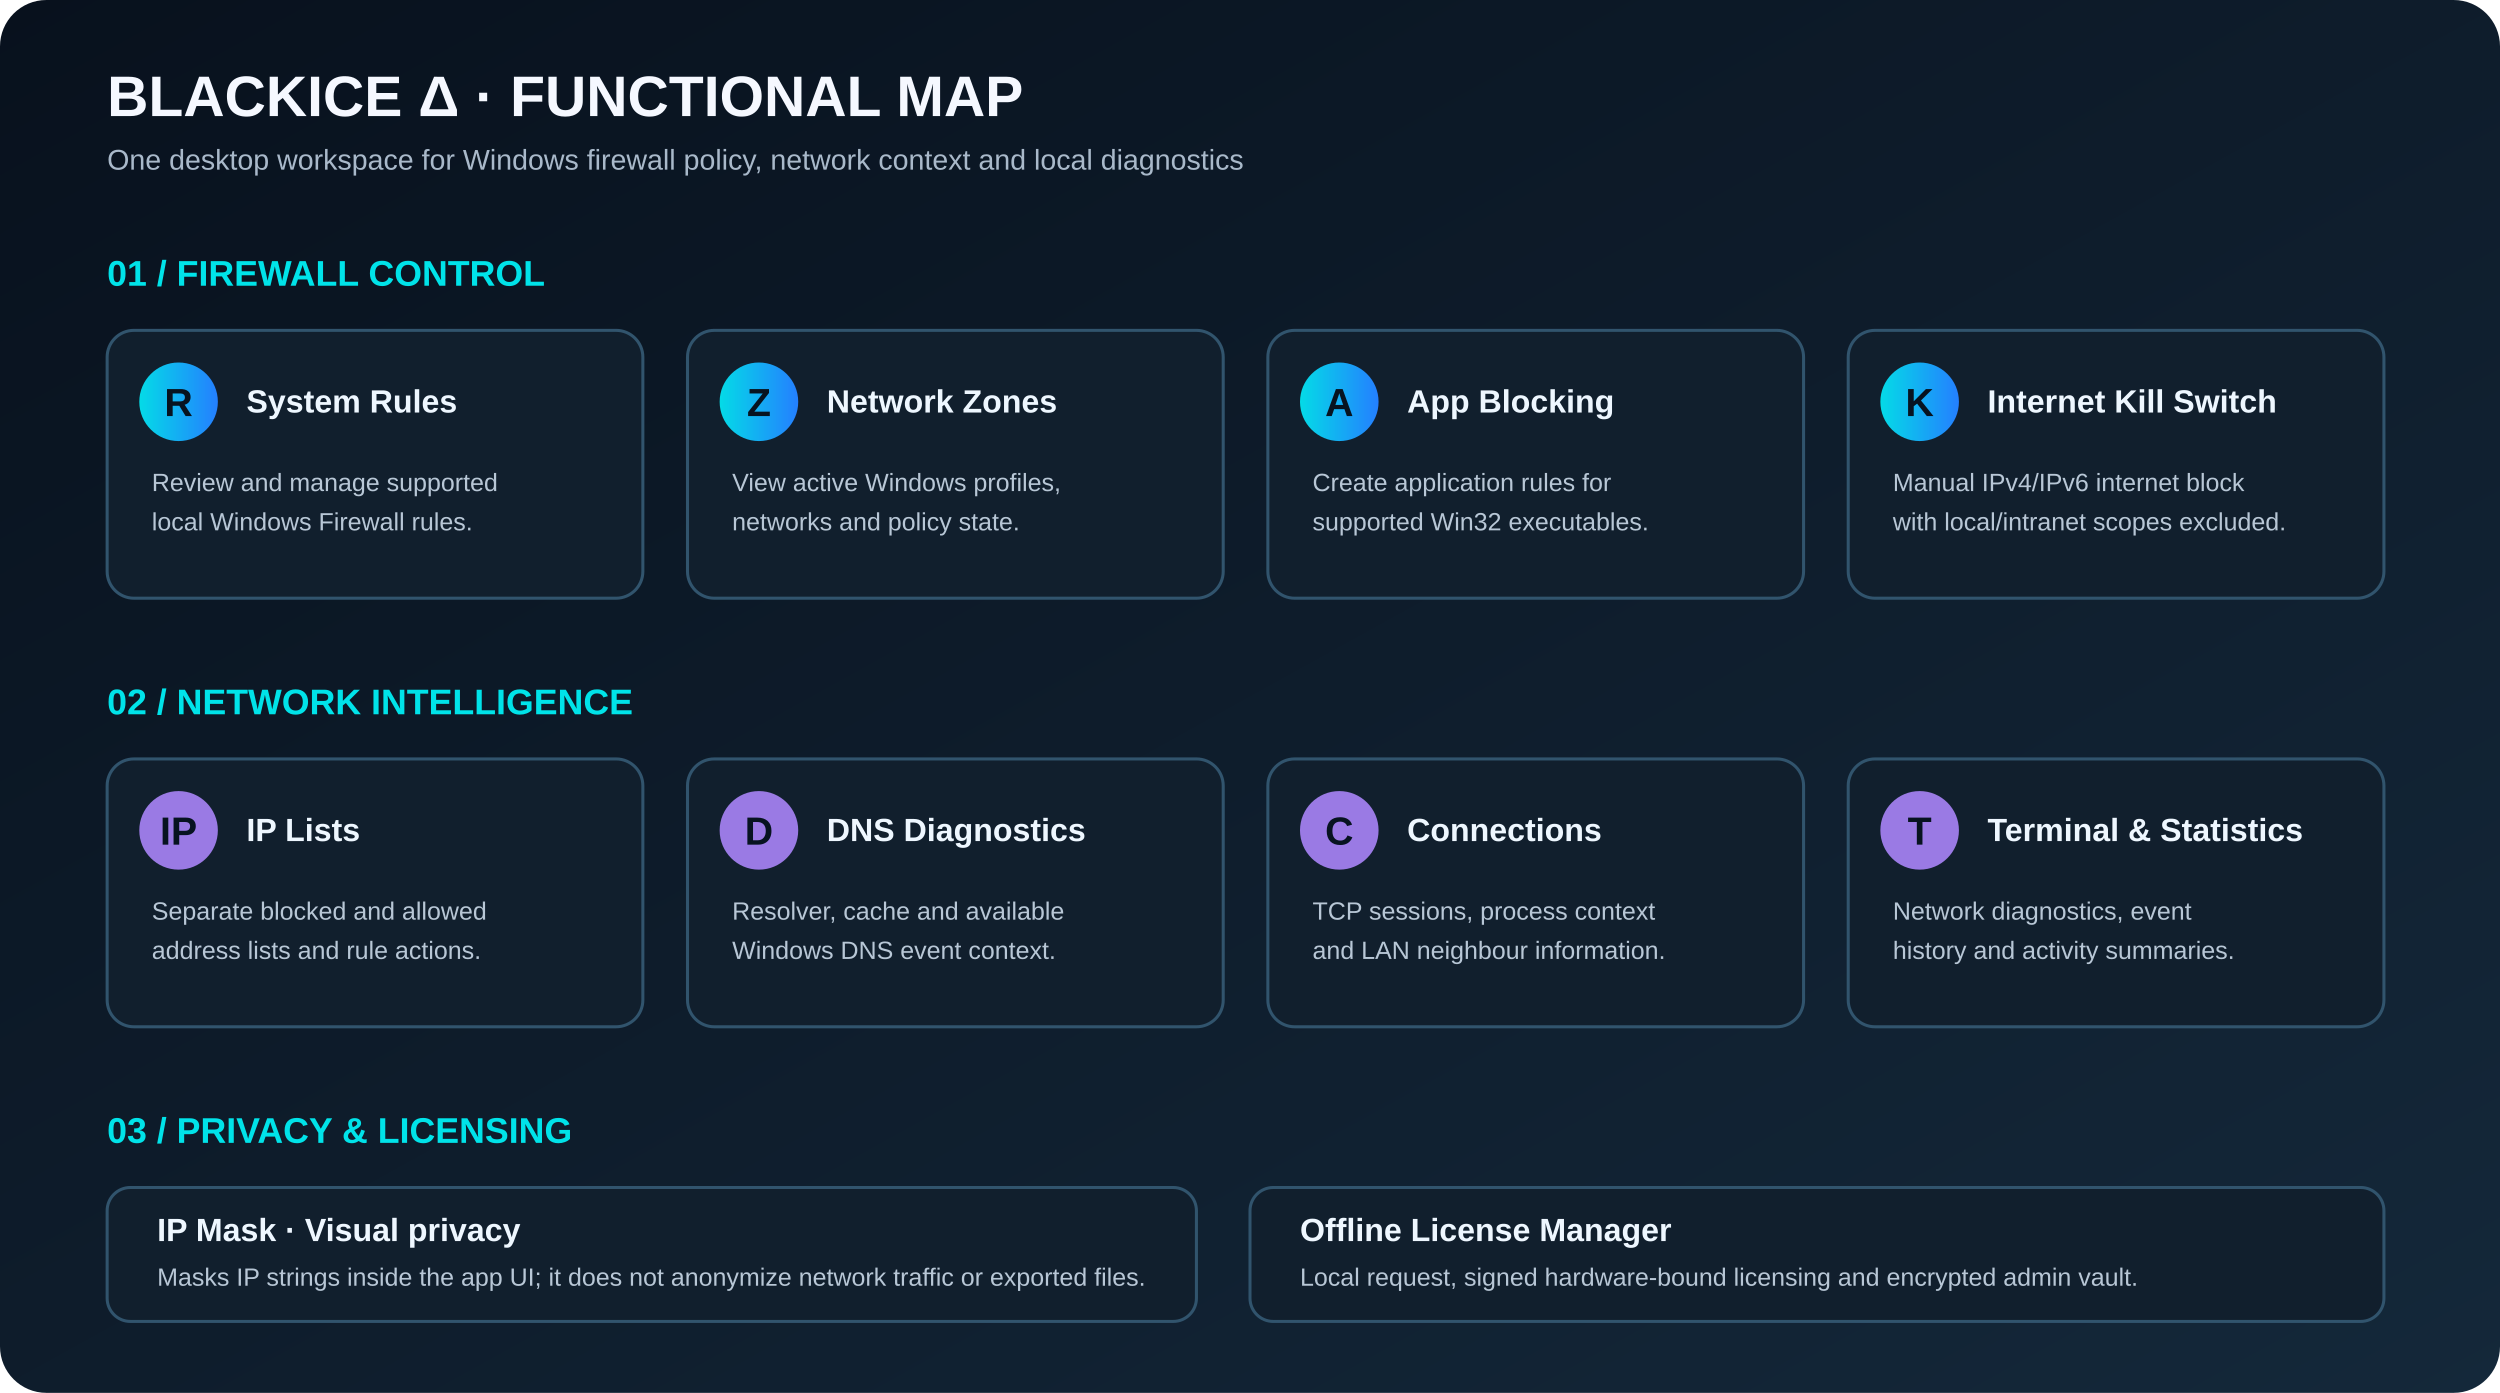
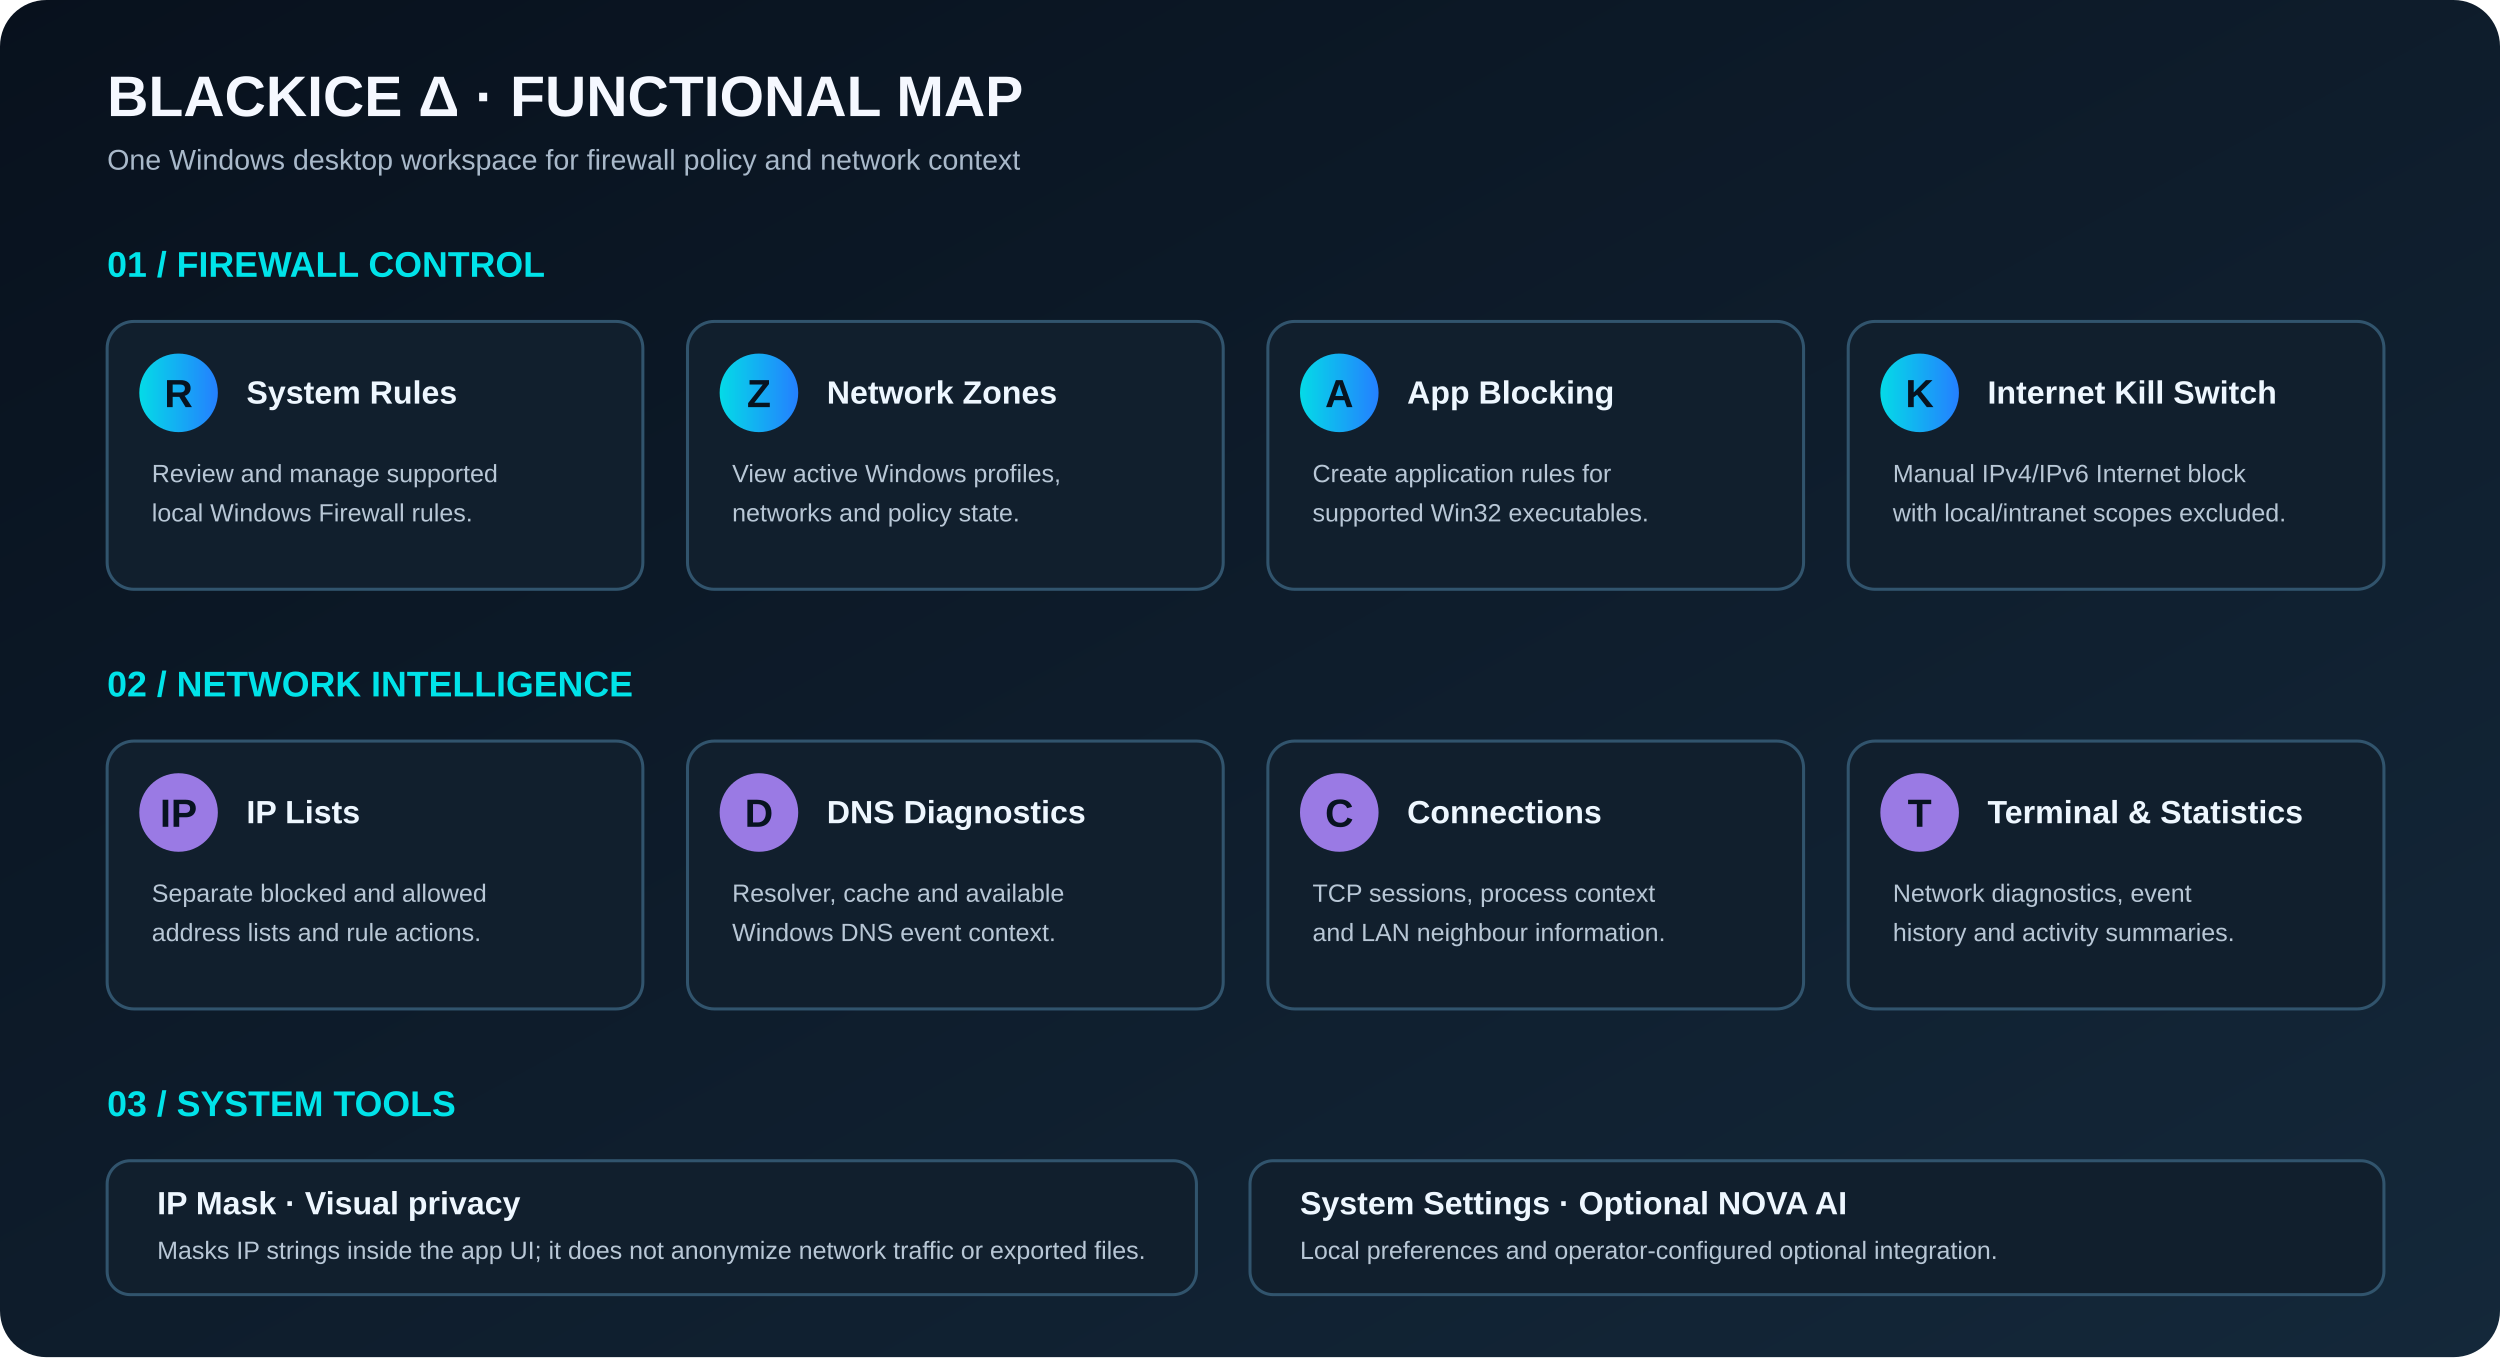
- <svg xmlns="http://www.w3.org/2000/svg" width="1400" height="780" viewBox="0 0 1400 780" role="img" aria-labelledby="t d">
+ <svg xmlns="http://www.w3.org/2000/svg" width="1400" height="760" viewBox="0 0 1400 760" role="img" aria-labelledby="t d">
  <defs>
    <linearGradient id="g" x1="0" y1="0" x2="1" y2="1">
      <stop offset="0" stop-color="#08111d" />
      <stop offset="1" stop-color="#14283a" />
    </linearGradient>
    <linearGradient id="a" x1="0" y1="0" x2="1" y2="0">
      <stop offset="0" stop-color="#04dbe7" />
      <stop offset="1" stop-color="#247fff" />
    </linearGradient>
-     <style>
- .title{font:700 32px 'Segoe UI',Arial;fill:#f5f8ff}.sub{font:16px 'Segoe UI',Arial;fill:#a9b9ca}.head{font:700 20px 'Segoe UI',Arial;fill:#00e3e9}.card{fill:#111f2d;stroke:#31546d;stroke-width:1.7}.name{font:700 18px 'Segoe UI',Arial;fill:#eef7ff}.desc{font:14px 'Segoe UI',Arial;fill:#b8c7d6}.num{font:700 22px 'Segoe UI',Arial;fill:#071320}.note{font:13px 'Segoe UI',Arial;fill:#92a6b8}
- </style>
+     <style>.title{font:700 32px 'Segoe UI',Arial;fill:#f5f8ff}.sub{font:16px 'Segoe UI',Arial;fill:#a9b9ca}.head{font:700 20px 'Segoe UI',Arial;fill:#00e3e9}.card{fill:#111f2d;stroke:#31546d;stroke-width:1.7}.name{font:700 18px 'Segoe UI',Arial;fill:#eef7ff}.desc{font:14px 'Segoe UI',Arial;fill:#b8c7d6}.num{font:700 22px 'Segoe UI',Arial;fill:#071320}</style>
  </defs>
-   <rect width="1400" height="780" rx="26" fill="url(#g)" />
+   <rect width="1400" height="760" rx="26" fill="url(#g)" />
  <text x="60" y="65" class="title">BLACKICE Δ · FUNCTIONAL MAP</text>
-   <text x="60" y="95" class="sub">One desktop workspace for Windows firewall policy, network context and local diagnostics</text>
-   <text x="60" y="160" class="head">01 / FIREWALL CONTROL</text>
+   <text x="60" y="95" class="sub">One Windows desktop workspace for firewall policy and network context</text>
+   <text x="60" y="155" class="head">01 / FIREWALL CONTROL</text>
  <g>
-     <rect x="60" y="185" width="300" height="150" rx="15" class="card" />
-     <circle cx="100" cy="225" r="22" fill="url(#a)" />
-     <text x="100" y="233" class="num" text-anchor="middle">R</text>
-     <text x="138" y="231" class="name">System Rules</text>
-     <text x="85" y="275" class="desc">Review and manage supported</text>
-     <text x="85" y="297" class="desc">local Windows Firewall rules.</text>
-     <rect x="385" y="185" width="300" height="150" rx="15" class="card" />
-     <circle cx="425" cy="225" r="22" fill="url(#a)" />
-     <text x="425" y="233" class="num" text-anchor="middle">Z</text>
-     <text x="463" y="231" class="name">Network Zones</text>
-     <text x="410" y="275" class="desc">View active Windows profiles,</text>
-     <text x="410" y="297" class="desc">networks and policy state.</text>
-     <rect x="710" y="185" width="300" height="150" rx="15" class="card" />
-     <circle cx="750" cy="225" r="22" fill="url(#a)" />
-     <text x="750" y="233" class="num" text-anchor="middle">A</text>
-     <text x="788" y="231" class="name">App Blocking</text>
-     <text x="735" y="275" class="desc">Create application rules for</text>
-     <text x="735" y="297" class="desc">supported Win32 executables.</text>
-     <rect x="1035" y="185" width="300" height="150" rx="15" class="card" />
-     <circle cx="1075" cy="225" r="22" fill="url(#a)" />
-     <text x="1075" y="233" class="num" text-anchor="middle">K</text>
-     <text x="1113" y="231" class="name">Internet Kill Switch</text>
-     <text x="1060" y="275" class="desc">Manual IPv4/IPv6 internet block</text>
-     <text x="1060" y="297" class="desc">with local/intranet scopes excluded.</text>
+     <rect x="60" y="180" width="300" height="150" rx="15" class="card" />
+     <circle cx="100" cy="220" r="22" fill="url(#a)" />
+     <text x="100" y="228" class="num" text-anchor="middle">R</text>
+     <text x="138" y="226" class="name">System Rules</text>
+     <text x="85" y="270" class="desc">Review and manage supported</text>
+     <text x="85" y="292" class="desc">local Windows Firewall rules.</text>
+     <rect x="385" y="180" width="300" height="150" rx="15" class="card" />
+     <circle cx="425" cy="220" r="22" fill="url(#a)" />
+     <text x="425" y="228" class="num" text-anchor="middle">Z</text>
+     <text x="463" y="226" class="name">Network Zones</text>
+     <text x="410" y="270" class="desc">View active Windows profiles,</text>
+     <text x="410" y="292" class="desc">networks and policy state.</text>
+     <rect x="710" y="180" width="300" height="150" rx="15" class="card" />
+     <circle cx="750" cy="220" r="22" fill="url(#a)" />
+     <text x="750" y="228" class="num" text-anchor="middle">A</text>
+     <text x="788" y="226" class="name">App Blocking</text>
+     <text x="735" y="270" class="desc">Create application rules for</text>
+     <text x="735" y="292" class="desc">supported Win32 executables.</text>
+     <rect x="1035" y="180" width="300" height="150" rx="15" class="card" />
+     <circle cx="1075" cy="220" r="22" fill="url(#a)" />
+     <text x="1075" y="228" class="num" text-anchor="middle">K</text>
+     <text x="1113" y="226" class="name">Internet Kill Switch</text>
+     <text x="1060" y="270" class="desc">Manual IPv4/IPv6 Internet block</text>
+     <text x="1060" y="292" class="desc">with local/intranet scopes excluded.</text>
  </g>
-   <text x="60" y="400" class="head">02 / NETWORK INTELLIGENCE</text>
+   <text x="60" y="390" class="head">02 / NETWORK INTELLIGENCE</text>
  <g>
-     <rect x="60" y="425" width="300" height="150" rx="15" class="card" />
-     <circle cx="100" cy="465" r="22" fill="#9a7ae4" />
-     <text x="100" y="473" class="num" text-anchor="middle">IP</text>
-     <text x="138" y="471" class="name">IP Lists</text>
-     <text x="85" y="515" class="desc">Separate blocked and allowed</text>
-     <text x="85" y="537" class="desc">address lists and rule actions.</text>
-     <rect x="385" y="425" width="300" height="150" rx="15" class="card" />
-     <circle cx="425" cy="465" r="22" fill="#9a7ae4" />
-     <text x="425" y="473" class="num" text-anchor="middle">D</text>
-     <text x="463" y="471" class="name">DNS Diagnostics</text>
-     <text x="410" y="515" class="desc">Resolver, cache and available</text>
-     <text x="410" y="537" class="desc">Windows DNS event context.</text>
-     <rect x="710" y="425" width="300" height="150" rx="15" class="card" />
-     <circle cx="750" cy="465" r="22" fill="#9a7ae4" />
-     <text x="750" y="473" class="num" text-anchor="middle">C</text>
-     <text x="788" y="471" class="name">Connections</text>
-     <text x="735" y="515" class="desc">TCP sessions, process context</text>
-     <text x="735" y="537" class="desc">and LAN neighbour information.</text>
-     <rect x="1035" y="425" width="300" height="150" rx="15" class="card" />
-     <circle cx="1075" cy="465" r="22" fill="#9a7ae4" />
-     <text x="1075" y="473" class="num" text-anchor="middle">T</text>
-     <text x="1113" y="471" class="name">Terminal &amp; Statistics</text>
-     <text x="1060" y="515" class="desc">Network diagnostics, event</text>
-     <text x="1060" y="537" class="desc">history and activity summaries.</text>
+     <rect x="60" y="415" width="300" height="150" rx="15" class="card" />
+     <circle cx="100" cy="455" r="22" fill="#9a7ae4" />
+     <text x="100" y="463" class="num" text-anchor="middle">IP</text>
+     <text x="138" y="461" class="name">IP Lists</text>
+     <text x="85" y="505" class="desc">Separate blocked and allowed</text>
+     <text x="85" y="527" class="desc">address lists and rule actions.</text>
+     <rect x="385" y="415" width="300" height="150" rx="15" class="card" />
+     <circle cx="425" cy="455" r="22" fill="#9a7ae4" />
+     <text x="425" y="463" class="num" text-anchor="middle">D</text>
+     <text x="463" y="461" class="name">DNS Diagnostics</text>
+     <text x="410" y="505" class="desc">Resolver, cache and available</text>
+     <text x="410" y="527" class="desc">Windows DNS event context.</text>
+     <rect x="710" y="415" width="300" height="150" rx="15" class="card" />
+     <circle cx="750" cy="455" r="22" fill="#9a7ae4" />
+     <text x="750" y="463" class="num" text-anchor="middle">C</text>
+     <text x="788" y="461" class="name">Connections</text>
+     <text x="735" y="505" class="desc">TCP sessions, process context</text>
+     <text x="735" y="527" class="desc">and LAN neighbour information.</text>
+     <rect x="1035" y="415" width="300" height="150" rx="15" class="card" />
+     <circle cx="1075" cy="455" r="22" fill="#9a7ae4" />
+     <text x="1075" y="463" class="num" text-anchor="middle">T</text>
+     <text x="1113" y="461" class="name">Terminal &amp; Statistics</text>
+     <text x="1060" y="505" class="desc">Network diagnostics, event</text>
+     <text x="1060" y="527" class="desc">history and activity summaries.</text>
  </g>
-   <text x="60" y="640" class="head">03 / PRIVACY &amp; LICENSING</text>
-   <rect x="60" y="665" width="610" height="75" rx="13" class="card" />
-   <text x="88" y="695" class="name">IP Mask · Visual privacy</text>
-   <text x="88" y="720" class="desc">Masks IP strings inside the app UI; it does not anonymize network traffic or exported files.</text>
-   <rect x="700" y="665" width="635" height="75" rx="13" class="card" />
-   <text x="728" y="695" class="name">Offline License Manager</text>
-   <text x="728" y="720" class="desc">Local request, signed hardware-bound licensing and encrypted admin vault.</text>
+   <text x="60" y="625" class="head">03 / SYSTEM TOOLS</text>
+   <rect x="60" y="650" width="610" height="75" rx="13" class="card" />
+   <text x="88" y="680" class="name">IP Mask · Visual privacy</text>
+   <text x="88" y="705" class="desc">Masks IP strings inside the app UI; it does not anonymize network traffic or exported files.</text>
+   <rect x="700" y="650" width="635" height="75" rx="13" class="card" />
+   <text x="728" y="680" class="name">System Settings · Optional NOVA AI</text>
+   <text x="728" y="705" class="desc">Local preferences and operator-configured optional integration.</text>
</svg>
